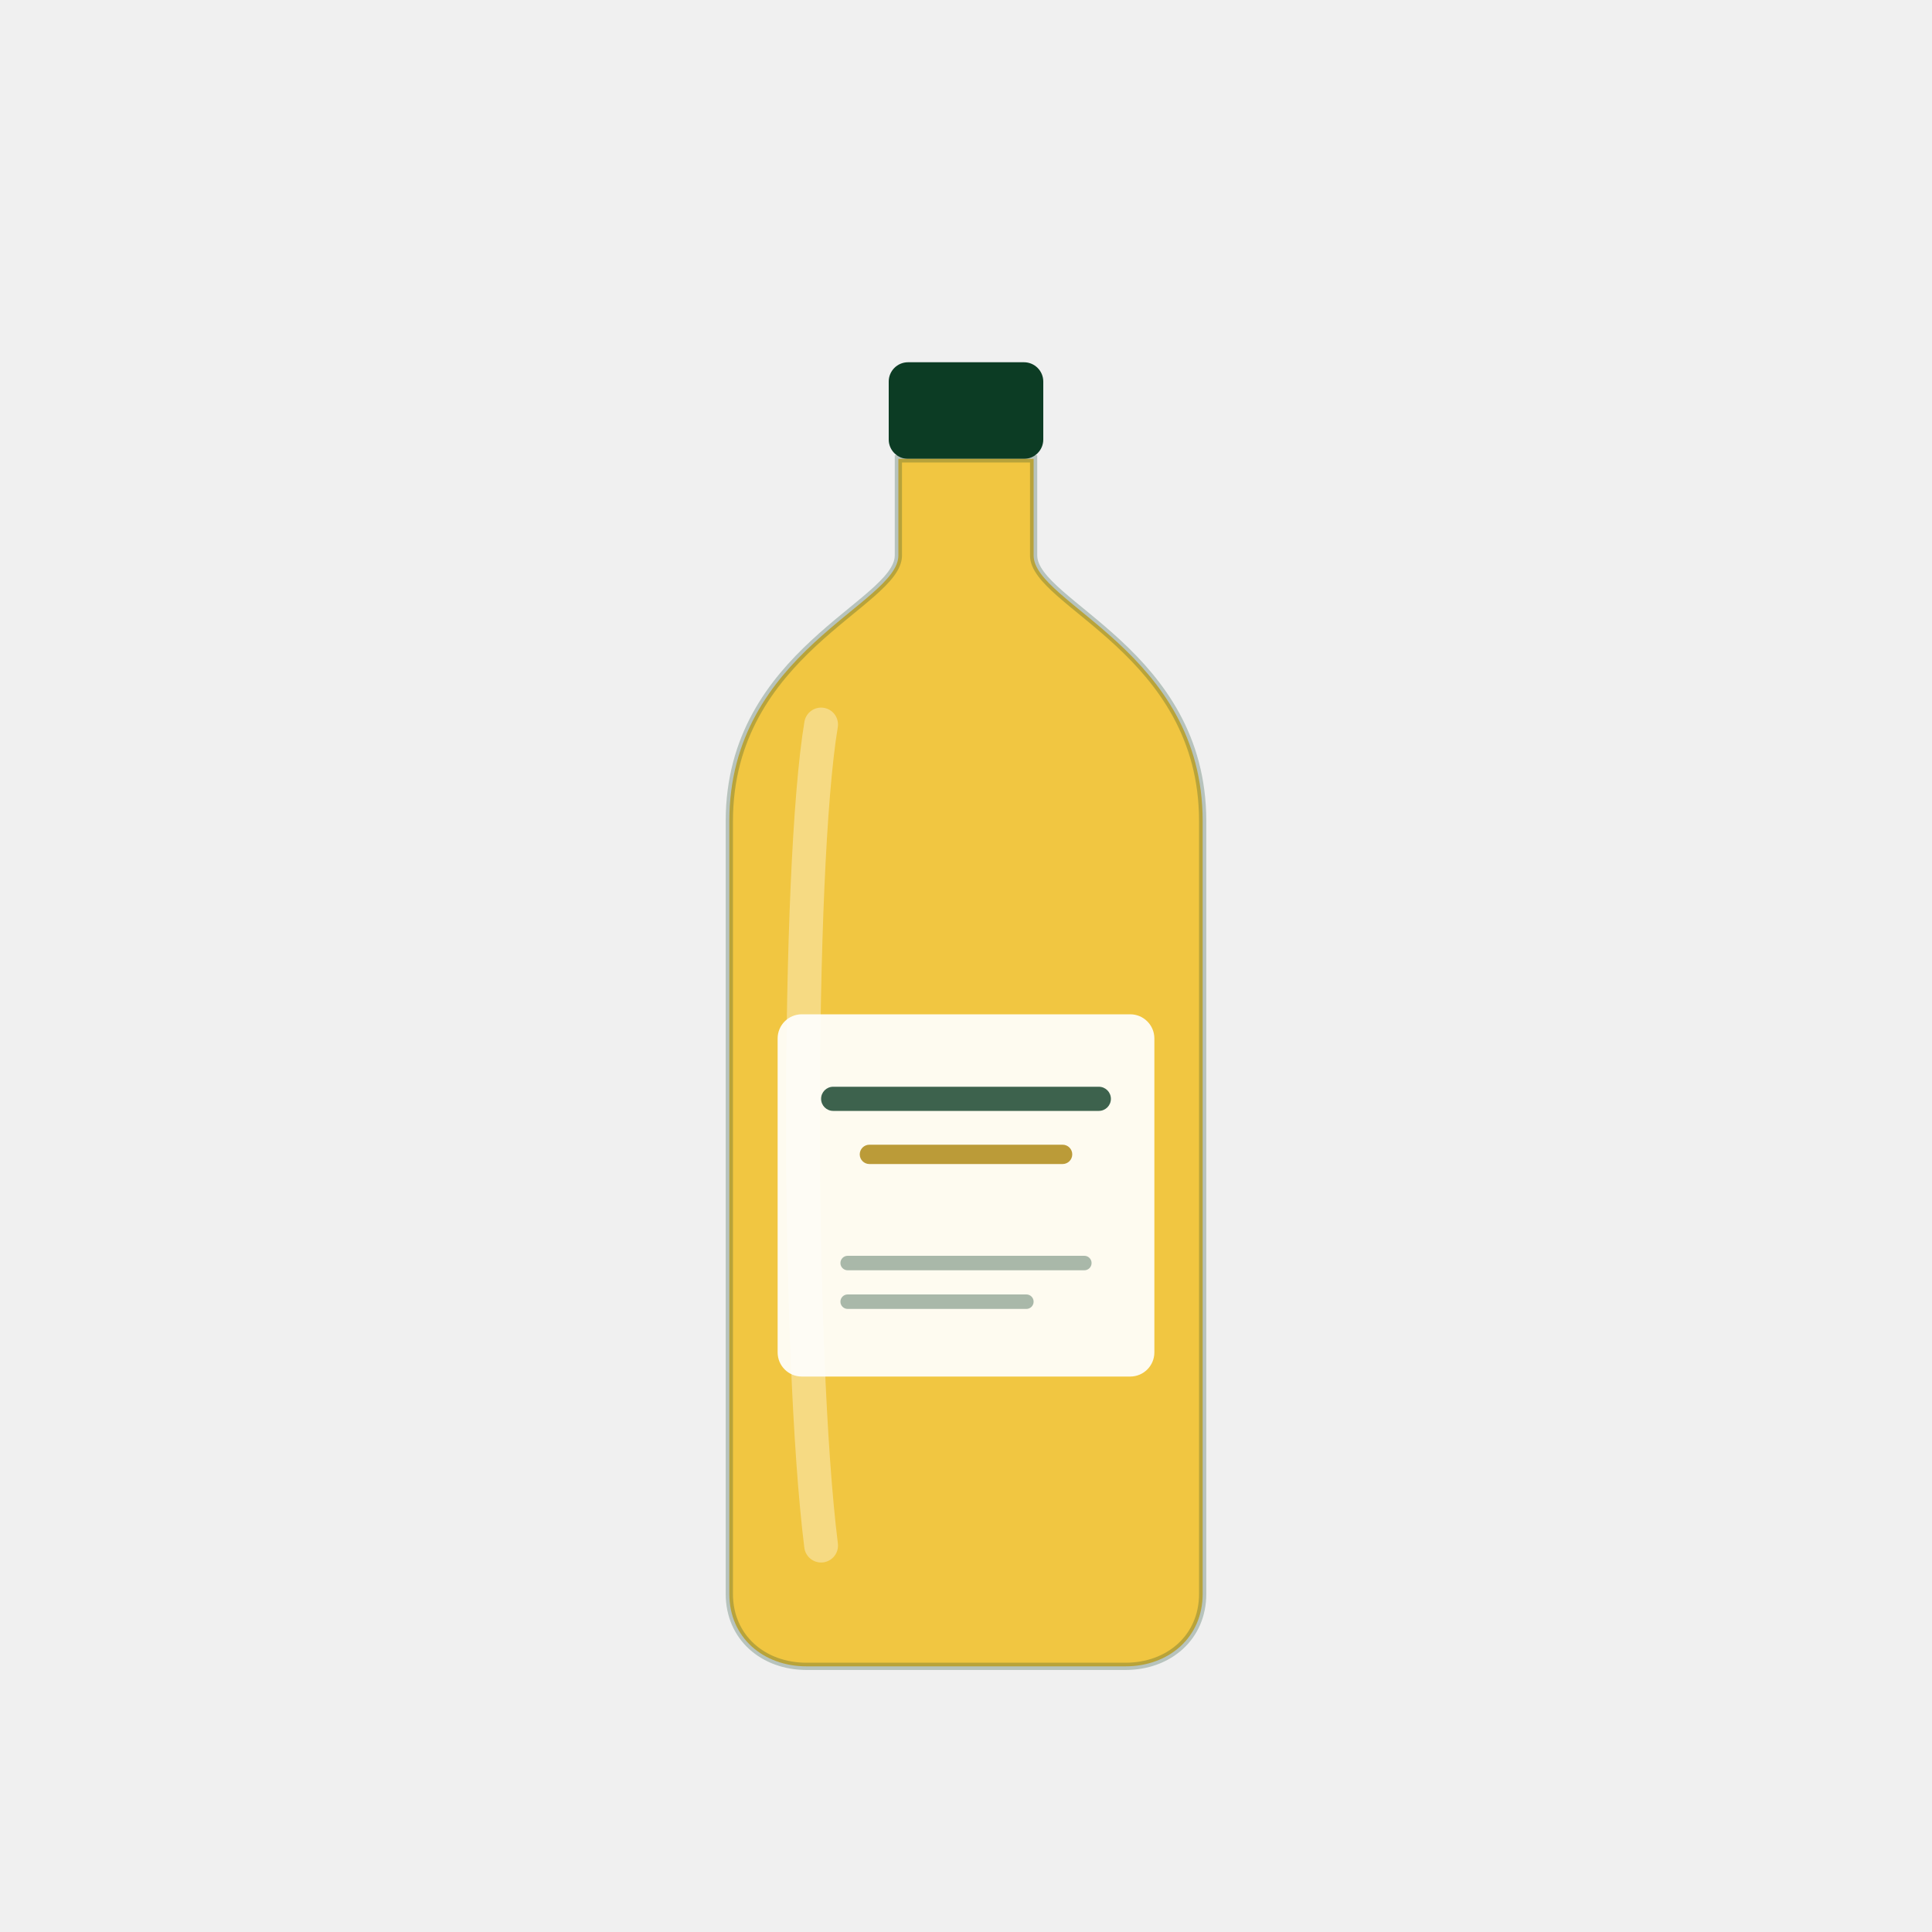
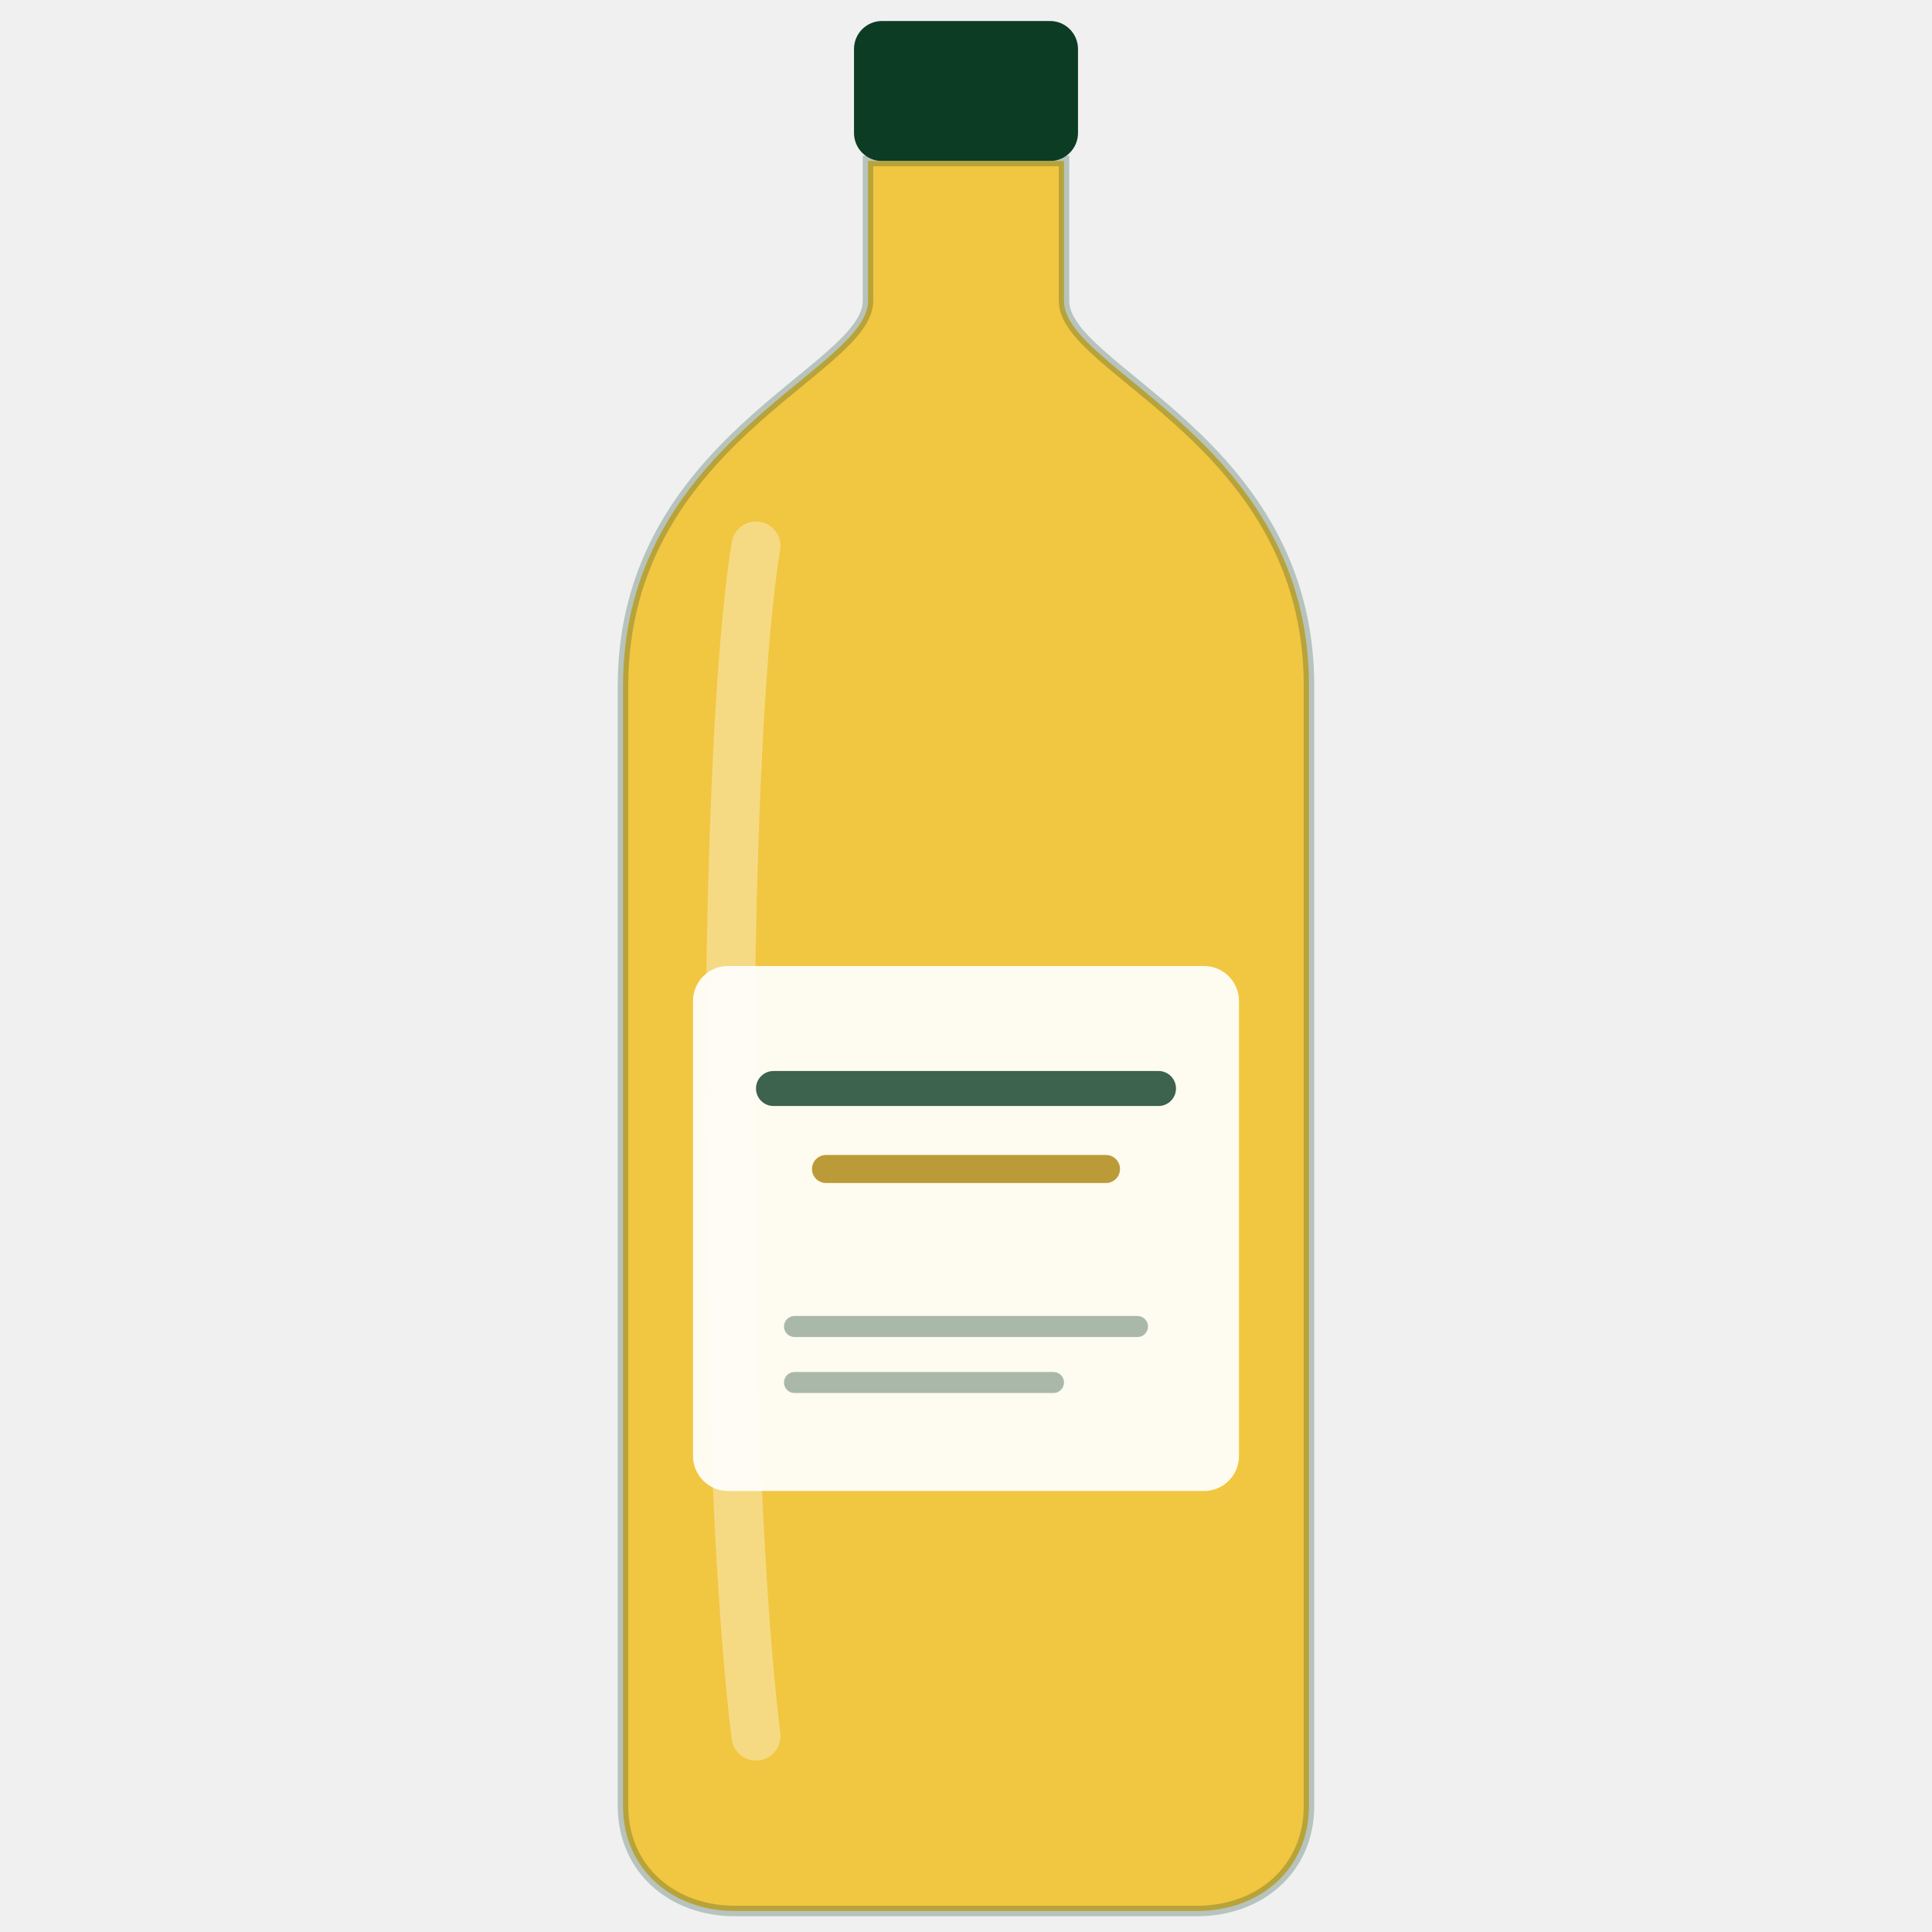
- <svg xmlns="http://www.w3.org/2000/svg" viewBox="0 0 800 800" width="800" height="800">
+ <svg xmlns="http://www.w3.org/2000/svg" viewBox="124 144 552 552" width="800" height="800">
  <rect x="368" y="150" width="64" height="40" rx="8" fill="#0C3C24" />
  <path d="M372 190h56v40c0 20 70 40 70 110v320c0 18-14 30-32 30H334c-18 0-32-12-32-30V340c0-70 70-90 70-110z" fill="#F1C232" opacity=".92" />
  <path d="M372 190h56v40c0 20 70 40 70 110v320c0 18-14 30-32 30H334c-18 0-32-12-32-30V340c0-70 70-90 70-110z" fill="none" stroke="#0C3C24" stroke-opacity=".25" stroke-width="3" />
  <rect x="322" y="420" width="156" height="150" rx="10" fill="#fff" opacity=".92" />
  <rect x="340" y="450" width="120" height="10" rx="5" fill="#0C3C24" opacity=".8" />
  <rect x="356" y="474" width="88" height="8" rx="4" fill="#B49024" opacity=".9" />
  <rect x="348" y="520" width="104" height="6" rx="3" fill="#0C3C24" opacity=".35" />
  <rect x="348" y="536" width="80" height="6" rx="3" fill="#0C3C24" opacity=".35" />
  <path d="M340 300c-10 60-10 260 0 340" stroke="#fff" stroke-opacity=".35" stroke-width="14" stroke-linecap="round" fill="none" />
</svg>
